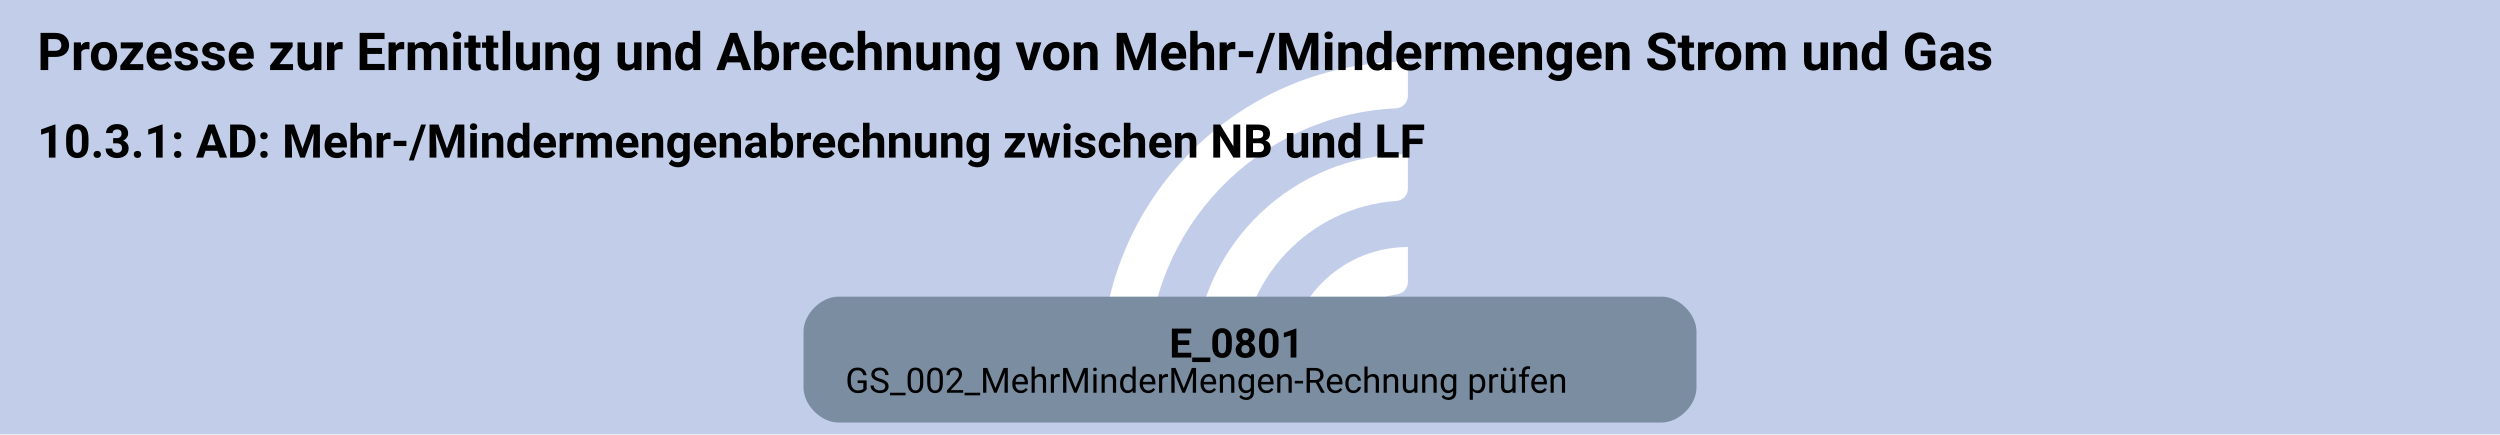
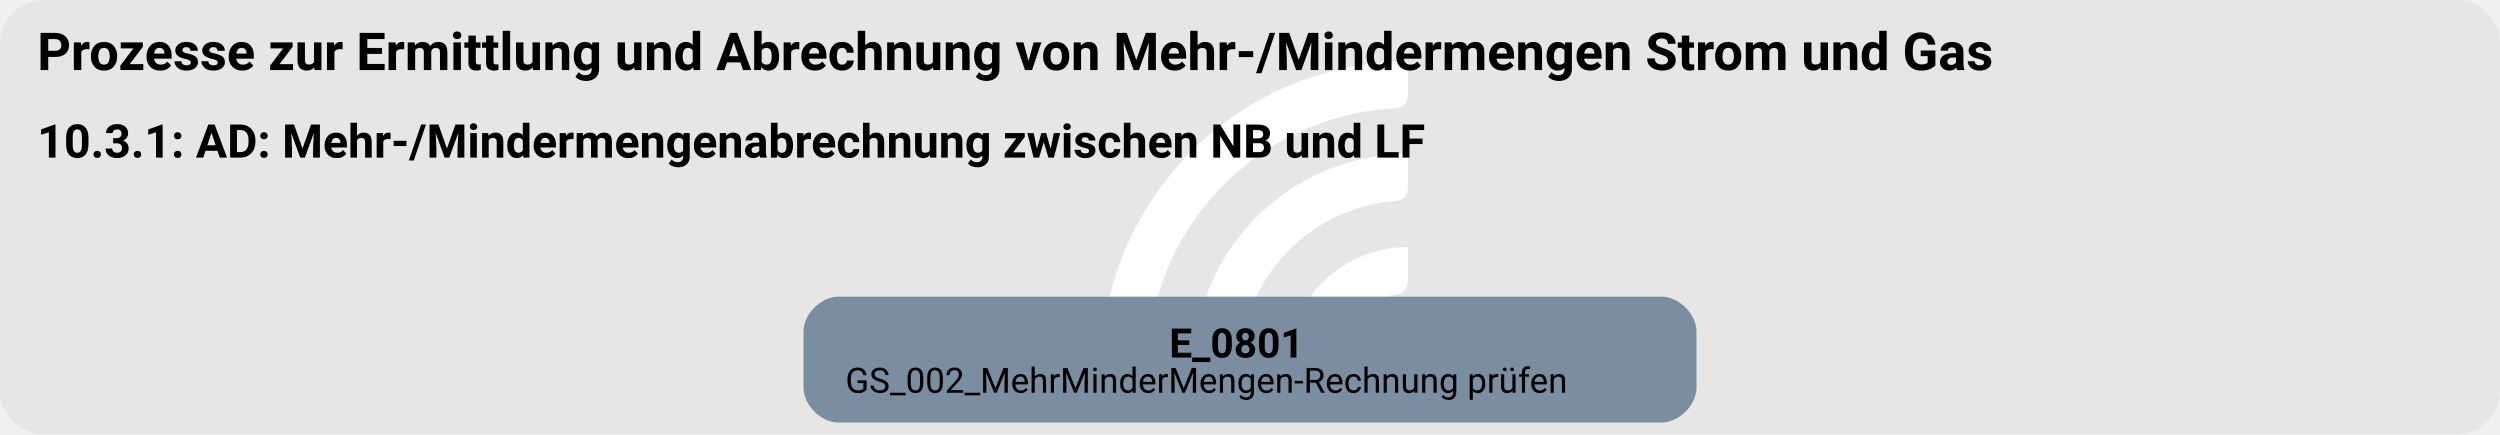
<svg xmlns="http://www.w3.org/2000/svg" version="1.1" width="1144.0px" viewBox="0 0 1144.0 198.667" height="198.667px">
  <g>
    <svg version="1.1" width="1144.0px" viewBox="0 0 1144.0 198.667" height="198.667px">
-       <polygon fill="#c2cee9" points="0,0 1144.0,0 1144.0,198.667 0,198.667" />
+       <rect fill="#e7e6e5" x="0" y="0" width="1144.0" height="198.667" rx="20" ry="20" />
      <g>
        <g transform="translate(490.9836, 19.86667) scale(1 1) translate(0, 0) scale(0.2797334 0.2797334) ">
          <defs>
            <style>.cls-1{fill:#fff;}</style>
          </defs>
          <path class="cls-1" d="M122.44,531.2h-56.1c-11,0-19.9-9.12-19.46-20.11C57.47,243.89,278.15,29.78,547.91,29.78v56.02c0,10.98-8.69,19.89-19.66,20.39-225.51,10.31-405.8,197-405.8,425Z" />
          <path class="cls-1" d="M273.78,531.2h-55.93c-11.23,0-20.09-9.48-19.43-20.69,10.74-183.44,163.39-329.39,349.48-329.39v56.26c0,10.71-8.27,19.62-18.96,20.35-142.35,9.77-255.17,128.69-255.17,273.46Z" />
          <path class="cls-1" d="M425.77,531.2h-55.45c-11.65,0-20.6-10.17-19.33-21.75,10.87-99.03,95.03-176.34,196.92-176.34v57.01c0,10.05-7.28,18.75-17.23,20.16-59.22,8.4-104.91,59.42-104.91,120.92Z" />
        </g>
        <svg width="858pt" height="149pt" viewBox="0.00 0.00 858.00 149.28">
          <g id="graph0" class="graph" transform="scale(1 1) rotate(0) translate(4 145.28)">
            <text text-anchor="start" x="8" y="-121.18" font-family="Roboto, sans-serif" font-weight="bold" font-size="18.00">Prozesse zur Ermittlung und Abrechnung von Mehr-/Mindermengen Strom und Gas</text>
            <text text-anchor="start" x="8" y="-91.08" font-family="Roboto, sans-serif" font-weight="bold" font-size="16.00">10.3.1: AD: Mehr-/Mindermengenabrechnung zwischen NB und LF</text>
            <g id="node1" class="node">
              <path fill="#7a8da1" stroke="black" stroke-width="0" d="M566.52,-43.28C566.52,-43.28 283.48,-43.28 283.48,-43.28 277.48,-43.28 271.48,-37.28 271.48,-31.28 271.48,-31.28 271.48,-12 271.48,-12 271.48,-6 277.48,0 283.48,0 283.48,0 566.52,0 566.52,0 572.52,0 578.52,-6 578.52,-12 578.52,-12 578.52,-31.28 578.52,-31.28 578.52,-37.28 572.52,-43.28 566.52,-43.28" />
              <text text-anchor="start" x="397.25" y="-22.34" font-family="Roboto, sans-serif" font-weight="bold" font-size="14.00">E_0801</text>
              <text text-anchor="start" x="285.88" y="-10.24" font-family="Roboto, sans-serif" font-size="12.00">GS_002_MehrMinderMengen-Rechnung prüfen</text>
            </g>
          </g>
        </svg>
      </g>
    </svg>
  </g>
</svg>
